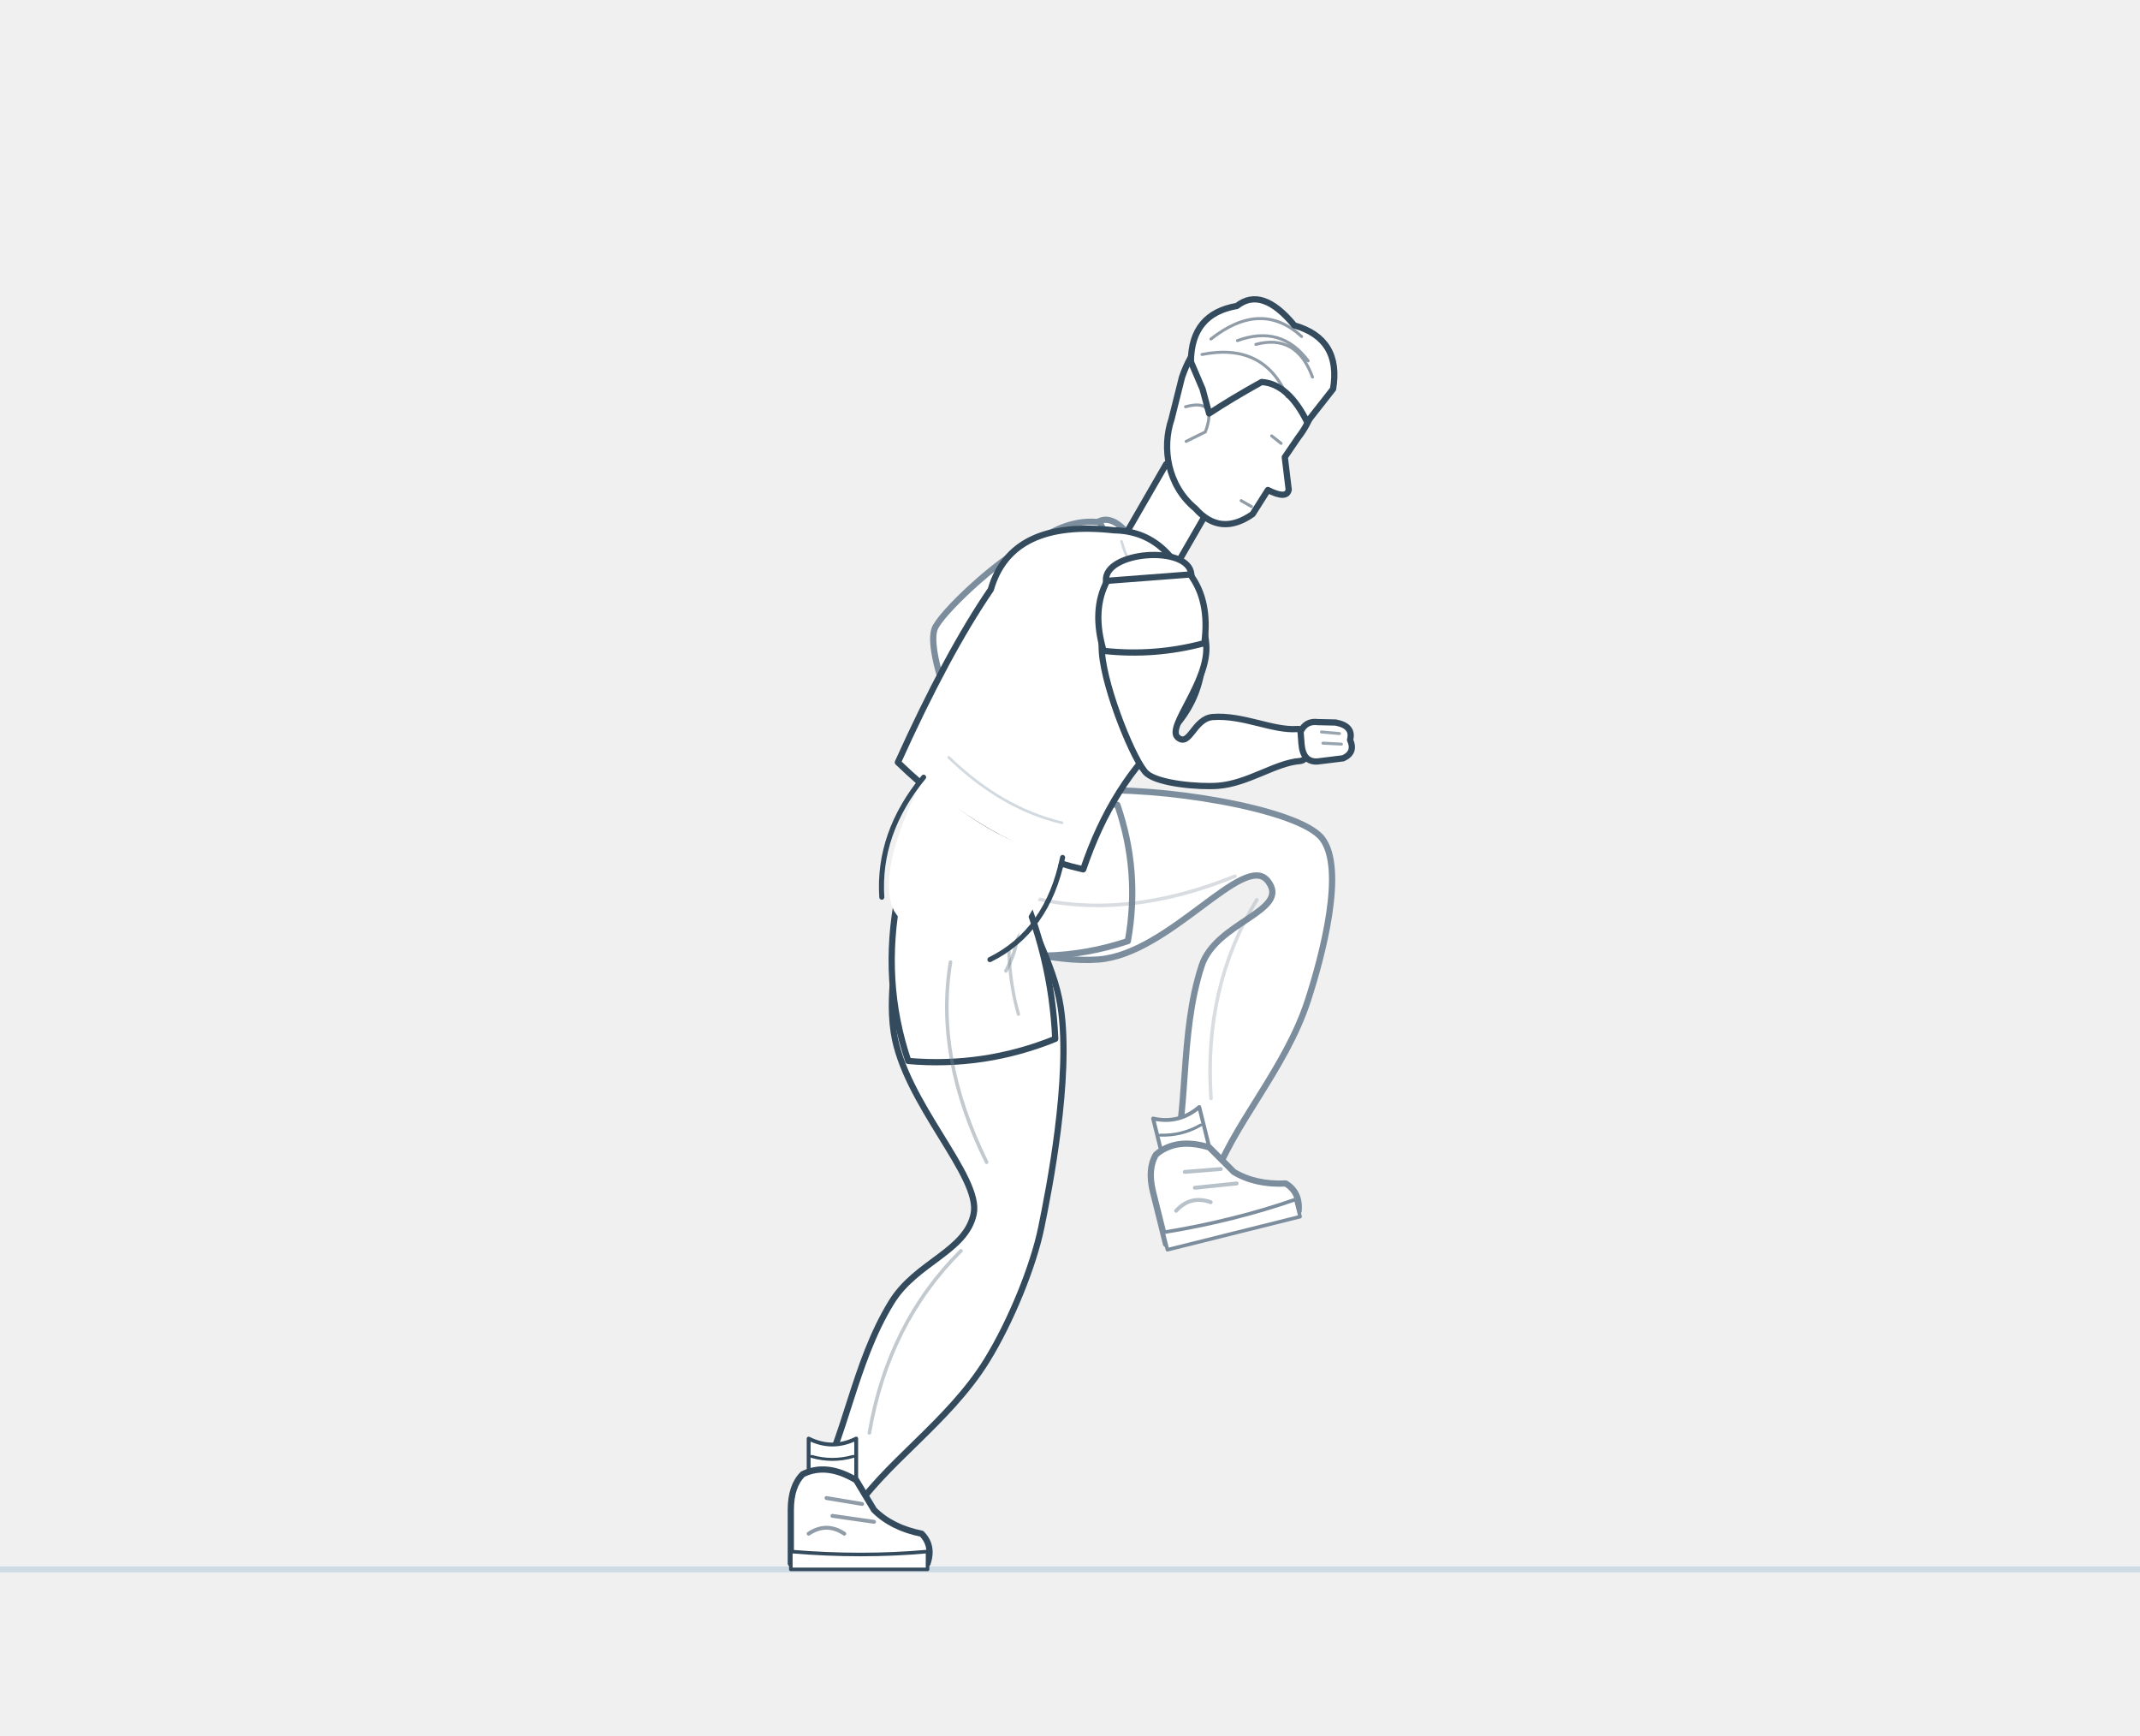
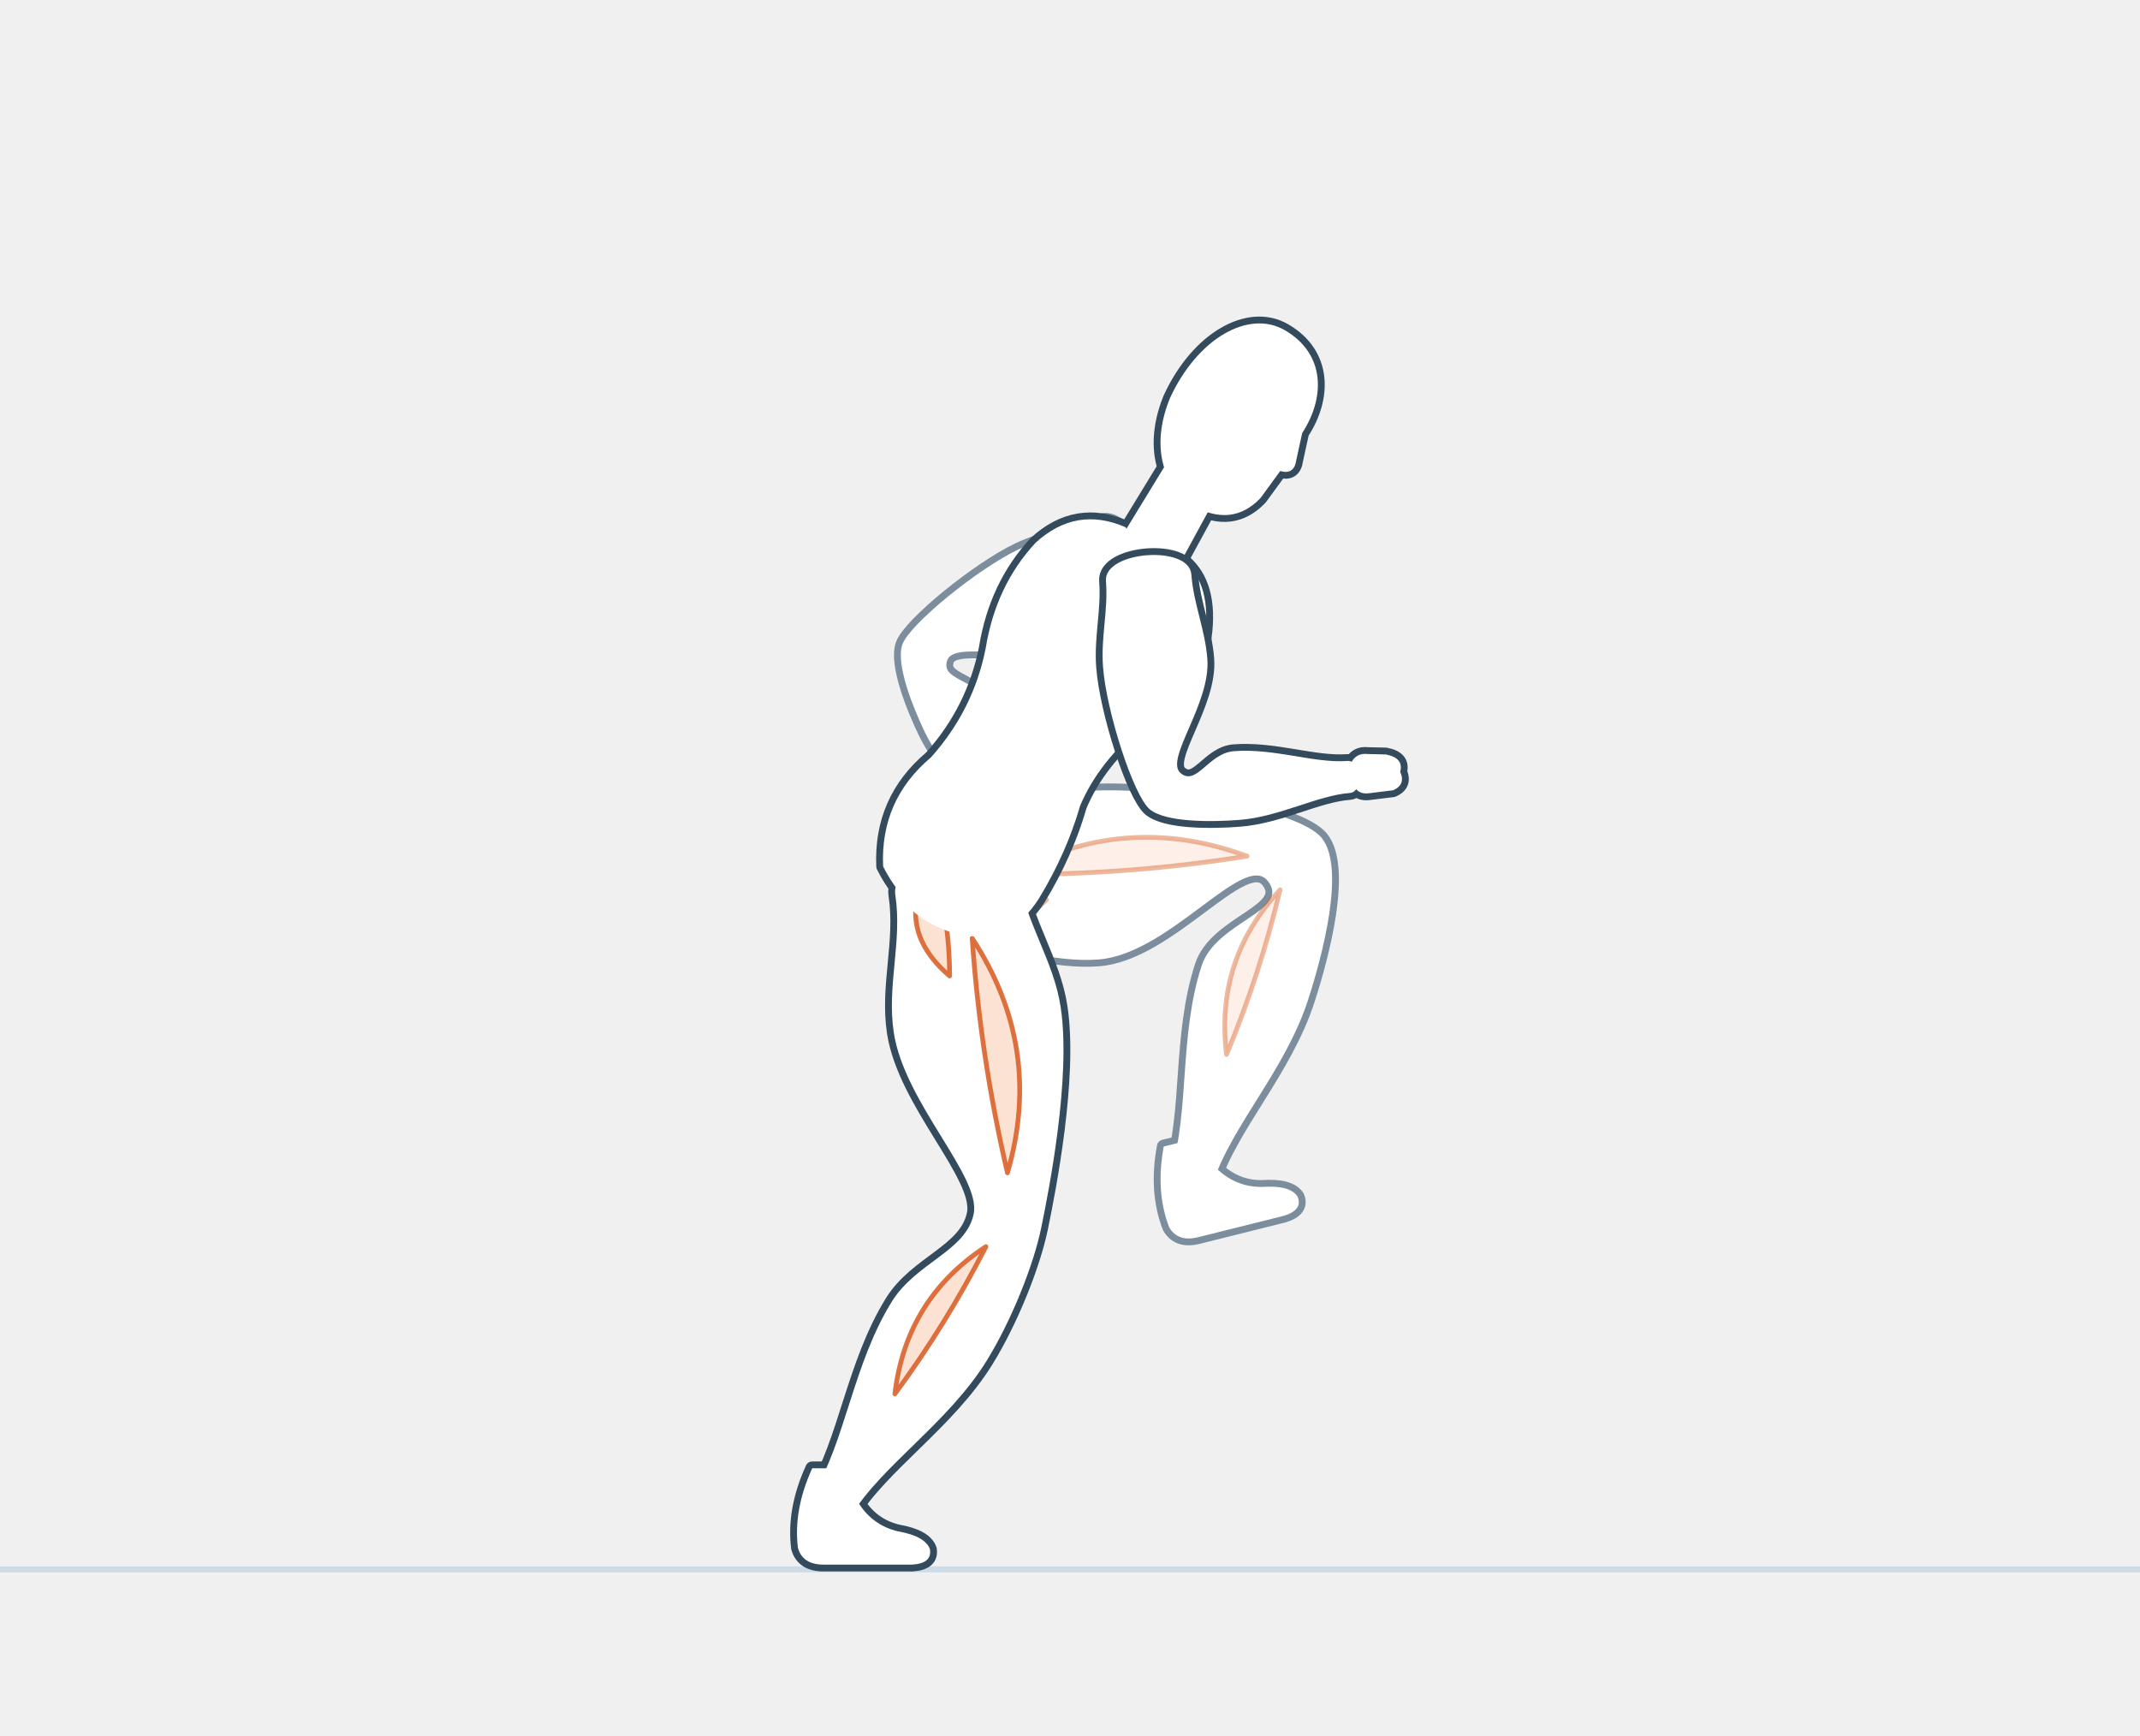
<svg xmlns="http://www.w3.org/2000/svg" viewBox="0 0 360 292">
  <path d="M0 264H360" stroke="#cedbe5" fill="none" />
  <g class="bw-human-athlete bw-human-outline bw-human-natural bw-human-sketch bw-human-side" stroke="#344b5e" stroke-width="1.05" stroke-linecap="round" stroke-linejoin="round">
-     <g class="bw-human-arm bw-human-arm-left" fill="#fff" stroke="#7c8e9d">
-       <path d="M184.922,87.680C181.135,89.497 177.197,89.611 173.410,91.427C167.730,94.151 158.090,103.323 157.213,105.819C156.335,108.314 158.243,114.838 159.635,117.742C161.824,122.304 166.707,125.319 168.498,129.051C169.490,131.121 174.359,128.786 173.367,126.716C171.576,122.983 172.283,117.288 170.095,112.725C168.702,109.822 163.882,110.968 164.759,108.473C165.637,105.978 175.341,110.021 181.021,107.296C184.808,105.480 187.362,102.481 191.149,100.664C195.694,98.485 189.467,85.501 184.922,87.680Z" />
-       <g class="bw-human-sleeve" fill="#fff">
-         <path d="M185.009,87.861Q179.492,87.180 173.811,91.568Q176.044,99.924 181.162,106.896Q188.141,105.213 191.063,100.484Z" />
-       </g>
-       <g class="bw-muscle-traces" data-side="left" />
-       <g class="bw-human-hand" transform="translate(172.446,131.040) rotate(64.377)">
-         <path d="M-3,-2.2 Q-2,-4 0,-3.6 L3,-3.3 Q6,-2.5 5.2,-.2 Q6,2 3.8,2.8 L-.5,3 Q-3,3 -3,-.2Z" />
-         <path d="M.5,-1.9L3.5,-1.4 M.6,0L3.7,.4" fill="none" stroke-width=".5" opacity=".5" />
+     <g class="bw-silhouette-ink" stroke-width="2.3">
+       <g class="bw-human-arm bw-human-arm-left" fill="#fff" stroke="#7c8e9d">
+         <path d="M184.922,87.680C180.378,89.860 175.791,90.285 171.246,92.465C164.430,95.734 152.985,105.050 151.803,108.413C150.620,111.776 153.698,119.236 155.575,123.150C158.524,129.299 164.134,133.828 166.547,138.859C167.540,140.929 172.409,138.594 171.416,136.524C169.003,131.493 168.983,124.283 166.034,118.133C164.157,114.220 158.167,114.431 159.349,111.067C160.532,107.704 172.041,111.603 178.857,108.334C183.402,106.155 186.605,102.844 191.149,100.664C195.694,98.485 189.467,85.501 184.922,87.680Z" />
+         <g display="none" class="bw-muscle-traces" data-side="left" />
+         <g class="bw-human-hand" transform="translate(170.495,140.848) rotate(64.377)">
+           <path d="M-3,-2.2 Q-2,-4 0,-3.6 L3,-3.3 Q6,-2.5 5.2,-.2 Q6,2 3.8,2.8 L-.5,3 Q-3,3 -3,-.2Z" />
+         </g>
      </g>
    </g>
-     <g class="bw-human-leg bw-human-leg-left" fill="#fff" stroke="#7c8e9d">
-       <path d="M161.809,159.469C169.765,158.854 176.870,162.016 184.826,161.401C196.761,160.479 209.290,143.135 213.273,148.196C217.256,153.256 204.564,155.017 202.140,162.473C198.332,174.190 200.118,187.136 197.003,196.723C196.031,199.714 203.068,202.001 204.040,199.010C207.156,189.423 216.212,180.001 220.020,168.284C222.443,160.828 226.371,146.081 222.388,141.021C218.405,135.961 194.573,132.163 182.638,133.086C174.682,133.700 168.147,137.916 160.191,138.531C152.863,139.097 154.481,160.035 161.809,159.469Z" />
-       <g class="bw-human-shorts" fill="#fff">
-         <path d="M161.770,158.970Q176.079,162.879 189.733,158.314Q191.838,146.617 187.961,135.382Q173.845,133.966 160.230,139.030Z" />
-         <path d="M166.510,140.550Q175.854,141.834 183.295,140.256" fill="none" opacity=".28" stroke-width=".55" />
-       </g>
-       <g class="bw-muscle-traces" data-side="left">
-         <g data-muscle="quadriceps">
-           <path d="M173.734,151.025Q189.463,154.824 207.755,147.393" fill="none" stroke="#718392" stroke-width=".6" opacity="0.27" />
-         </g>
-         <g data-muscle="glutes">
-           <path d="M161.674,142.930Q167.463,136.465 175.882,141.832" fill="none" stroke="#718392" stroke-width=".6" opacity="0.27" />
-         </g>
-         <g data-muscle="calves">
-           <path d="M211.430,151.361Q202.433,166.102 203.725,184.775" fill="none" stroke="#718392" stroke-width=".6" opacity="0.27" />
+     <g class="bw-silhouette-fill" stroke="none">
+       <g class="bw-human-arm bw-human-arm-left" fill="#fff" stroke="none">
+         <path d="M184.922,87.680C180.378,89.860 175.791,90.285 171.246,92.465C164.430,95.734 152.985,105.050 151.803,108.413C150.620,111.776 153.698,119.236 155.575,123.150C158.524,129.299 164.134,133.828 166.547,138.859C167.540,140.929 172.409,138.594 171.416,136.524C169.003,131.493 168.983,124.283 166.034,118.133C164.157,114.220 158.167,114.431 159.349,111.067C160.532,107.704 172.041,111.603 178.857,108.334C183.402,106.155 186.605,102.844 191.149,100.664C195.694,98.485 189.467,85.501 184.922,87.680Z" />
+         <g class="bw-muscle-traces" data-side="left" />
+         <g class="bw-human-hand" transform="translate(170.495,140.848) rotate(64.377)">
+           <path d="M-3,-2.2 Q-2,-4 0,-3.6 L3,-3.3 Q6,-2.5 5.2,-.2 Q6,2 3.8,2.8 L-.5,3 Q-3,3 -3,-.2Z" />
        </g>
      </g>
-       <g class="bw-human-shoe" transform="translate(200.521,197.866) rotate(-14.000)" fill="#fff">
-         <path d="M-4,-11Q0,-9 4,-11L4,-3Q0,-1 -4,-3Z" fill="#fff" stroke-width=".65" />
-         <path d="M-3.5,-8Q0,-7 3.5,-8" fill="none" stroke-width=".5" />
-         <path d="M-5,-5 Q-1,-7 4,-4 L7,1 Q10,4 15,5 Q17,7 16,10 L-7,10 L-7,1 Q-7,-3 -5,-5Z" />
-         <path d="M-7,8 Q5,9 16,8 L16,11 L-7,11Z" fill="#fff" stroke-width=".6" />
-         <path d="M-1,-1L5,0 M0,2L7,3 M-4,5Q-1,3 2,5" fill="none" stroke-width=".65" opacity=".55" />
+     </g>
+     <g class="bw-silhouette-ink" stroke-width="2.3">
+       <g class="bw-human-leg bw-human-leg-left" fill="#fff" stroke="#7c8e9d">
+         <path d="M161.809,159.469C169.765,158.854 176.870,162.016 184.826,161.401C196.761,160.479 209.290,143.135 213.273,148.196C217.256,153.256 204.564,155.017 202.140,162.473C198.332,174.190 200.118,187.136 197.003,196.723C196.031,199.714 203.068,202.001 204.040,199.010C207.156,189.423 216.212,180.001 220.020,168.284C222.443,160.828 226.371,146.081 222.388,141.021C218.405,135.961 194.573,132.163 182.638,133.086C174.682,133.700 168.147,137.916 160.191,138.531C152.863,139.097 154.481,160.035 161.809,159.469Z" />
+         <g display="none" class="bw-muscle-traces" data-side="left">
+           <g data-muscle="quadriceps">
+             <path d="M170.000,147.101Q189.182,136.391 209.782,144.027Q190.015,147.169 170.000,147.101Z" fill="#f59e6b" fill-opacity="0.16" stroke="#d9622b" stroke-width=".8" stroke-opacity="0.45" />
+           </g>
+           <g data-muscle="glutes">
+             <path d="M156.723,152.841Q167.032,160.469 176.046,151.348Q166.271,150.629 156.723,152.841Z" fill="#f59e6b" fill-opacity="0.16" stroke="#d9622b" stroke-width=".8" stroke-opacity="0.45" />
+           </g>
+           <g data-muscle="calves">
+             <path d="M215.339,149.687Q204.371,161.432 206.338,177.381Q211.970,163.902 215.339,149.687Z" fill="#f59e6b" fill-opacity="0.16" stroke="#d9622b" stroke-width=".8" stroke-opacity="0.45" />
+           </g>
+         </g>
+         <g class="bw-human-shoe bw-human-foot" transform="translate(200.521,197.866) rotate(-14.000)" fill="#fff">
+           <path d="M-3.4,-6 Q-6.6,1 -5.8,7.4 Q-5,10.2 -1.5,10.2 L13.4,10.2 Q16.8,10 16.4,7.6 Q15.6,5.4 11,4.6 Q6,3.4 3.6,-1.6 L3.2,-6 Z" />
+         </g>
      </g>
    </g>
-     <g class="bw-human-torso" transform="translate(161.000,149.000) rotate(30.000)">
-       <g transform="translate(0 -67) rotate(0.000) scale(1) translate(0 67)">
-         <path d="M-5,-79L-5,-65Q0,-62 5,-66L5,-80Z" fill="#fff" />
-         <path d="M-10,-93C-12,-103 -6,-109 1,-108C9,-108 13,-101 12,-94L11.7,-90L15,-85.6Q15.6,-84 12,-83.8L11.8,-79Q9,-73 3,-75C-3,-76 -7,-81 -8,-86Z" fill="#fff" />
-         <path d="M-10,-96Q-14,-103 -8,-108Q-6,-113 2,-110Q10,-112 13,-104L12,-97Q6,-101 2,-99Q-1,-94 -3,-90L-6,-93Z" fill="#fff" />
-         <path d="M-7,-89q4,-4 5,2l-2,3M8,-92l2,.3M9,-80h2M-9,-98q8,-7 16,-1 M-9,-101q4,-10 13,-8 M-5,-103q5,-6 12,-3 M-2,-104q5,-5 11,0" fill="none" stroke-width=".5" opacity=".55" />
-       </g>
-       <g transform="scale(1.000 1)">
-         <path d="M-7,-65 Q2,-70 12,-60 Q21,-51 18,-40 Q14,-28 17,-13 Q1,-8 -19,-13 Q-21,-33 -20,-46 Q-23,-58 -7,-65Z" fill="#fff" />
-         <path d="M-5,-64Q1,-58 6,-63 M-12,-18Q0,-15 10,-18" fill="none" stroke="#71899b" opacity=".32" stroke-width=".45" />
-         <g class="bw-muscle-traces bw-torso-muscles" />
+     <g class="bw-silhouette-fill" stroke="none">
+       <g class="bw-human-leg bw-human-leg-left" fill="#fff" stroke="none">
+         <path d="M161.809,159.469C169.765,158.854 176.870,162.016 184.826,161.401C196.761,160.479 209.290,143.135 213.273,148.196C217.256,153.256 204.564,155.017 202.140,162.473C198.332,174.190 200.118,187.136 197.003,196.723C196.031,199.714 203.068,202.001 204.040,199.010C207.156,189.423 216.212,180.001 220.020,168.284C222.443,160.828 226.371,146.081 222.388,141.021C218.405,135.961 194.573,132.163 182.638,133.086C174.682,133.700 168.147,137.916 160.191,138.531C152.863,139.097 154.481,160.035 161.809,159.469Z" />
+         <g class="bw-muscle-traces" data-side="left">
+           <g data-muscle="quadriceps">
+             <path d="M170.000,147.101Q189.182,136.391 209.782,144.027Q190.015,147.169 170.000,147.101Z" fill="#f59e6b" fill-opacity="0.16" stroke="#d9622b" stroke-width=".8" stroke-opacity="0.45" />
+           </g>
+           <g data-muscle="glutes">
+             <path d="M156.723,152.841Q167.032,160.469 176.046,151.348Q166.271,150.629 156.723,152.841Z" fill="#f59e6b" fill-opacity="0.16" stroke="#d9622b" stroke-width=".8" stroke-opacity="0.45" />
+           </g>
+           <g data-muscle="calves">
+             <path d="M215.339,149.687Q204.371,161.432 206.338,177.381Q211.970,163.902 215.339,149.687Z" fill="#f59e6b" fill-opacity="0.16" stroke="#d9622b" stroke-width=".8" stroke-opacity="0.45" />
+           </g>
+         </g>
+         <g class="bw-human-shoe bw-human-foot" transform="translate(200.521,197.866) rotate(-14.000)" fill="#fff">
+           <path d="M-3.4,-6 Q-6.6,1 -5.8,7.4 Q-5,10.2 -1.5,10.2 L13.4,10.2 Q16.8,10 16.4,7.6 Q15.6,5.4 11,4.6 Q6,3.4 3.6,-1.6 L3.2,-6 Z" />
+         </g>
      </g>
    </g>
-     <g class="bw-human-leg bw-human-leg-right" fill="#fff" stroke="#344b5e">
-       <path d="M150.617,150.562C151.804,158.453 149.163,165.767 150.350,173.659C152.130,185.495 165.090,197.892 163.797,204.201C162.504,210.510 154.122,212.332 150.000,219.001C143.522,229.480 142.187,242.480 136.887,251.055C135.234,253.730 141.528,257.621 143.182,254.945C148.482,246.371 159.514,239.365 165.991,228.886C170.114,222.217 173.868,212.839 175.161,206.530C176.454,200.222 180.214,181.271 178.434,169.434C177.247,161.543 172.570,155.329 171.383,147.438C170.290,140.170 149.523,143.294 150.617,150.562Z" />
-       <g class="bw-human-shorts" fill="#fff">
-         <path d="M151.111,150.488Q148.244,165.041 152.794,178.479Q165.601,179.586 177.516,174.760Q176.922,160.727 170.889,147.512Z" />
-         <path d="M169.825,153.886Q169.218,163.298 171.329,170.606" fill="none" opacity=".28" stroke-width=".55" />
-       </g>
-       <g class="bw-muscle-traces" data-side="right">
-         <g data-muscle="quadriceps">
-           <path d="M159.899,161.847Q157.244,177.809 165.975,195.517" fill="none" stroke="#718392" stroke-width=".6" opacity="0.43" />
+     <g class="bw-silhouette-ink" stroke-width="2.3">
+       <g class="bw-human-torso" transform="translate(161.000,149.000) rotate(30.000)">
+         <g transform="translate(0 -67) rotate(0.000) scale(1) translate(0 67)">
+           <path d="M-5,-80L-5.4,-64Q0,-61.5 5.4,-64L5,-80Z" fill="#fff" />
+           <path d="M1,-108.5C9,-108.5 12.6,-102 12.2,-95L13.6,-90.6Q14.6,-88.2 12.2,-87.6L11.6,-82Q10,-75.4 2.6,-75.2C-4.6,-75.6 -9,-81.4 -10,-89C-11,-100 -6,-108.5 1,-108.5Z" fill="#fff" />
        </g>
-         <g data-muscle="glutes">
-           <path d="M167.103,149.235Q173.969,154.542 169.223,163.326" fill="none" stroke="#718392" stroke-width=".6" opacity="0.43" />
-         </g>
-         <g data-muscle="calves">
-           <path d="M161.660,210.408Q149.424,222.595 146.251,241.042" fill="none" stroke="#718392" stroke-width=".6" opacity="0.43" />
+         <g transform="scale(1.000 1)">
+           <path d="M-5.6,-66.4Q-14.6,-65.4 -17.4,-56.6Q-19.6,-47 -15.800,-37Q-12.400,-27 -14.6,-16.5Q-18.4,-6 -12.4,3.4Q-4,9 6,6Q12.6,3.6 13,-5Q13.2,-14 11.2,-22Q10.2,-30 13.6,-39Q17.6,-48 15.2,-57Q11.8,-65.4 5.6,-66.4Q0,-63.2 -5.6,-66.4Z" fill="#fff" />
+           <g display="none" class="bw-muscle-traces bw-torso-muscles" />
        </g>
      </g>
-       <g class="bw-human-shoe" transform="translate(140.034,253.000) rotate(0.000)" fill="#fff">
-         <path d="M-4,-11Q0,-9 4,-11L4,-3Q0,-1 -4,-3Z" fill="#fff" stroke-width=".65" />
-         <path d="M-3.5,-8Q0,-7 3.5,-8" fill="none" stroke-width=".5" />
-         <path d="M-5,-5 Q-1,-7 4,-4 L7,1 Q10,4 15,5 Q17,7 16,10 L-7,10 L-7,1 Q-7,-3 -5,-5Z" />
-         <path d="M-7,8 Q5,9 16,8 L16,11 L-7,11Z" fill="#fff" stroke-width=".6" />
-         <path d="M-1,-1L5,0 M0,2L7,3 M-4,5Q-1,3 2,5" fill="none" stroke-width=".65" opacity=".55" />
+       <g class="bw-human-leg bw-human-leg-right" fill="#fff" stroke="#344b5e">
+         <path d="M150.617,150.562C151.804,158.453 149.163,165.767 150.350,173.659C152.130,185.495 165.090,197.892 163.797,204.201C162.504,210.510 154.122,212.332 150.000,219.001C143.522,229.480 142.187,242.480 136.887,251.055C135.234,253.730 141.528,257.621 143.182,254.945C148.482,246.371 159.514,239.365 165.991,228.886C170.114,222.217 173.868,212.839 175.161,206.530C176.454,200.222 180.214,181.271 178.434,169.434C177.247,161.543 172.570,155.329 171.383,147.438C170.290,140.170 149.523,143.294 150.617,150.562Z" />
+         <g display="none" class="bw-muscle-traces" data-side="right">
+           <g data-muscle="quadriceps">
+             <path d="M163.543,157.840Q175.609,176.200 169.479,197.296Q164.919,177.808 163.543,157.840Z" fill="#f59e6b" fill-opacity="0.3" stroke="#d9622b" stroke-width=".8" stroke-opacity="0.9" />
+           </g>
+           <g data-muscle="glutes">
+             <path d="M156.861,145.011Q149.996,155.843 159.744,164.176Q159.756,154.375 156.861,145.011Z" fill="#f59e6b" fill-opacity="0.3" stroke="#d9622b" stroke-width=".8" stroke-opacity="0.9" />
+           </g>
+           <g data-muscle="calves">
+             <path d="M165.854,209.709Q152.414,218.518 150.543,234.478Q159.211,222.719 165.854,209.709Z" fill="#f59e6b" fill-opacity="0.3" stroke="#d9622b" stroke-width=".8" stroke-opacity="0.9" />
+           </g>
+         </g>
+         <g class="bw-human-shoe bw-human-foot" transform="translate(140.034,253.000) rotate(0.000)" fill="#fff">
+           <path d="M-3.4,-6 Q-6.6,1 -5.8,7.4 Q-5,10.2 -1.5,10.2 L13.4,10.2 Q16.8,10 16.4,7.6 Q15.6,5.4 11,4.6 Q6,3.4 3.6,-1.6 L3.2,-6 Z" />
+         </g>
+       </g>
+       <g transform="translate(161.000,149.000) rotate(30.000)" fill="#fff" stroke="none">
+         <path d="M-12,-12Q0,-9 11.6,-12L11.4,3Q3,9.6 -6,7Q-11.4,4 -12,-12Z" />
      </g>
    </g>
-     <g transform="translate(161.000,149.000) rotate(30.000)" fill="#fff" stroke="none">
-       <path d="M-14,-13Q0,-9 13,-13L13,5Q3,14 -7,9Q-13,5 -14,-13Z" />
-       <path d="M-14,-13Q-16,-1 -10,8M13,-13Q17,-1 11,8" fill="none" stroke="#344b5e" stroke-width=".85" />
+     <g class="bw-silhouette-fill" stroke="none">
+       <g class="bw-human-torso" transform="translate(161.000,149.000) rotate(30.000)">
+         <g transform="translate(0 -67) rotate(0.000) scale(1) translate(0 67)">
+           <path d="M-5,-80L-5.4,-64Q0,-61.5 5.4,-64L5,-80Z" fill="#fff" />
+           <path d="M1,-108.5C9,-108.5 12.6,-102 12.2,-95L13.6,-90.6Q14.6,-88.2 12.2,-87.6L11.6,-82Q10,-75.4 2.6,-75.2C-4.6,-75.6 -9,-81.4 -10,-89C-11,-100 -6,-108.5 1,-108.5Z" fill="#fff" />
+         </g>
+         <g transform="scale(1.000 1)">
+           <path d="M-5.6,-66.4Q-14.6,-65.4 -17.4,-56.6Q-19.6,-47 -15.800,-37Q-12.400,-27 -14.6,-16.5Q-18.4,-6 -12.4,3.4Q-4,9 6,6Q12.6,3.6 13,-5Q13.2,-14 11.2,-22Q10.2,-30 13.6,-39Q17.6,-48 15.2,-57Q11.8,-65.4 5.6,-66.4Q0,-63.2 -5.6,-66.4Z" fill="#fff" />
+           <g class="bw-muscle-traces bw-torso-muscles" />
+         </g>
+       </g>
+       <g class="bw-human-leg bw-human-leg-right" fill="#fff" stroke="none">
+         <path d="M150.617,150.562C151.804,158.453 149.163,165.767 150.350,173.659C152.130,185.495 165.090,197.892 163.797,204.201C162.504,210.510 154.122,212.332 150.000,219.001C143.522,229.480 142.187,242.480 136.887,251.055C135.234,253.730 141.528,257.621 143.182,254.945C148.482,246.371 159.514,239.365 165.991,228.886C170.114,222.217 173.868,212.839 175.161,206.530C176.454,200.222 180.214,181.271 178.434,169.434C177.247,161.543 172.570,155.329 171.383,147.438C170.290,140.170 149.523,143.294 150.617,150.562Z" />
+         <g class="bw-muscle-traces" data-side="right">
+           <g data-muscle="quadriceps">
+             <path d="M163.543,157.840Q175.609,176.200 169.479,197.296Q164.919,177.808 163.543,157.840Z" fill="#f59e6b" fill-opacity="0.3" stroke="#d9622b" stroke-width=".8" stroke-opacity="0.9" />
+           </g>
+           <g data-muscle="glutes">
+             <path d="M156.861,145.011Q149.996,155.843 159.744,164.176Q159.756,154.375 156.861,145.011Z" fill="#f59e6b" fill-opacity="0.3" stroke="#d9622b" stroke-width=".8" stroke-opacity="0.9" />
+           </g>
+           <g data-muscle="calves">
+             <path d="M165.854,209.709Q152.414,218.518 150.543,234.478Q159.211,222.719 165.854,209.709Z" fill="#f59e6b" fill-opacity="0.3" stroke="#d9622b" stroke-width=".8" stroke-opacity="0.9" />
+           </g>
+         </g>
+         <g class="bw-human-shoe bw-human-foot" transform="translate(140.034,253.000) rotate(0.000)" fill="#fff">
+           <path d="M-3.4,-6 Q-6.6,1 -5.8,7.4 Q-5,10.2 -1.5,10.2 L13.4,10.2 Q16.8,10 16.4,7.6 Q15.6,5.4 11,4.6 Q6,3.4 3.6,-1.6 L3.2,-6 Z" />
+         </g>
+       </g>
+       <g transform="translate(161.000,149.000) rotate(30.000)" fill="#fff" stroke="none">
+         <path d="M-12,-12Q0,-9 11.6,-12L11.4,3Q3,9.6 -6,7Q-11.4,4 -12,-12Z" />
+       </g>
    </g>
-     <g class="bw-human-arm bw-human-arm-right" fill="#fff" stroke="#344b5e">
-       <path d="M186.053,97.722C186.374,101.910 185.053,105.621 185.374,109.809C185.855,116.091 190.910,128.399 192.918,130.121C194.925,131.843 201.698,132.429 204.908,132.183C209.954,131.797 214.533,128.338 218.661,128.022C220.949,127.846 220.537,122.462 218.249,122.637C214.121,122.953 209.068,120.231 204.023,120.617C200.812,120.863 200.134,125.771 198.126,124.049C196.119,122.327 203.403,114.747 202.922,108.466C202.602,104.278 200.732,100.811 200.411,96.623C200.026,91.598 185.668,92.697 186.053,97.722Z" />
-       <g class="bw-human-sleeve" fill="#fff">
-         <path d="M186.252,97.707Q183.618,102.602 185.650,109.487Q194.247,110.434 202.600,108.190Q203.560,101.076 200.212,96.638Z" />
+     <g class="bw-silhouette-ink" stroke-width="2.3">
+       <g class="bw-human-arm bw-human-arm-right" fill="#fff" stroke="#344b5e">
+         <path d="M186.053,97.722C186.438,102.747 185.172,107.177 185.557,112.202C186.134,119.740 190.670,133.782 193.376,136.103C196.081,138.425 204.150,138.259 208.477,137.928C215.277,137.407 221.532,133.819 227.095,133.393C229.384,133.218 228.972,127.834 226.683,128.009C221.120,128.435 214.392,125.841 207.592,126.362C203.265,126.693 201.290,132.352 198.584,130.031C195.878,127.710 203.683,118.397 203.105,110.859C202.721,105.833 200.796,101.648 200.411,96.623C200.026,91.598 185.668,92.697 186.053,97.722Z" />
+         <g display="none" class="bw-muscle-traces" data-side="right" />
+         <g class="bw-human-hand" transform="translate(230.379,130.434) rotate(-4.377)">
+           <path d="M-3,-2.2 Q-2,-4 0,-3.6 L3,-3.3 Q6,-2.5 5.2,-.2 Q6,2 3.8,2.8 L-.5,3 Q-3,3 -3,-.2Z" />
+         </g>
      </g>
-       <g class="bw-muscle-traces" data-side="right" />
-       <g class="bw-human-hand" transform="translate(221.945,125.062) rotate(-4.377)">
-         <path d="M-3,-2.2 Q-2,-4 0,-3.6 L3,-3.3 Q6,-2.5 5.2,-.2 Q6,2 3.8,2.8 L-.5,3 Q-3,3 -3,-.2Z" />
-         <path d="M.5,-1.9L3.5,-1.4 M.6,0L3.7,.4" fill="none" stroke-width=".5" opacity=".5" />
+     </g>
+     <g class="bw-silhouette-fill" stroke="none">
+       <g class="bw-human-arm bw-human-arm-right" fill="#fff" stroke="none">
+         <path d="M186.053,97.722C186.438,102.747 185.172,107.177 185.557,112.202C186.134,119.740 190.670,133.782 193.376,136.103C196.081,138.425 204.150,138.259 208.477,137.928C215.277,137.407 221.532,133.819 227.095,133.393C229.384,133.218 228.972,127.834 226.683,128.009C221.120,128.435 214.392,125.841 207.592,126.362C203.265,126.693 201.290,132.352 198.584,130.031C195.878,127.710 203.683,118.397 203.105,110.859C202.721,105.833 200.796,101.648 200.411,96.623C200.026,91.598 185.668,92.697 186.053,97.722Z" />
+         <g class="bw-muscle-traces" data-side="right" />
+         <g class="bw-human-hand" transform="translate(230.379,130.434) rotate(-4.377)">
+           <path d="M-3,-2.2 Q-2,-4 0,-3.6 L3,-3.3 Q6,-2.5 5.2,-.2 Q6,2 3.8,2.8 L-.5,3 Q-3,3 -3,-.2Z" />
+         </g>
      </g>
    </g>
  </g>
</svg>
